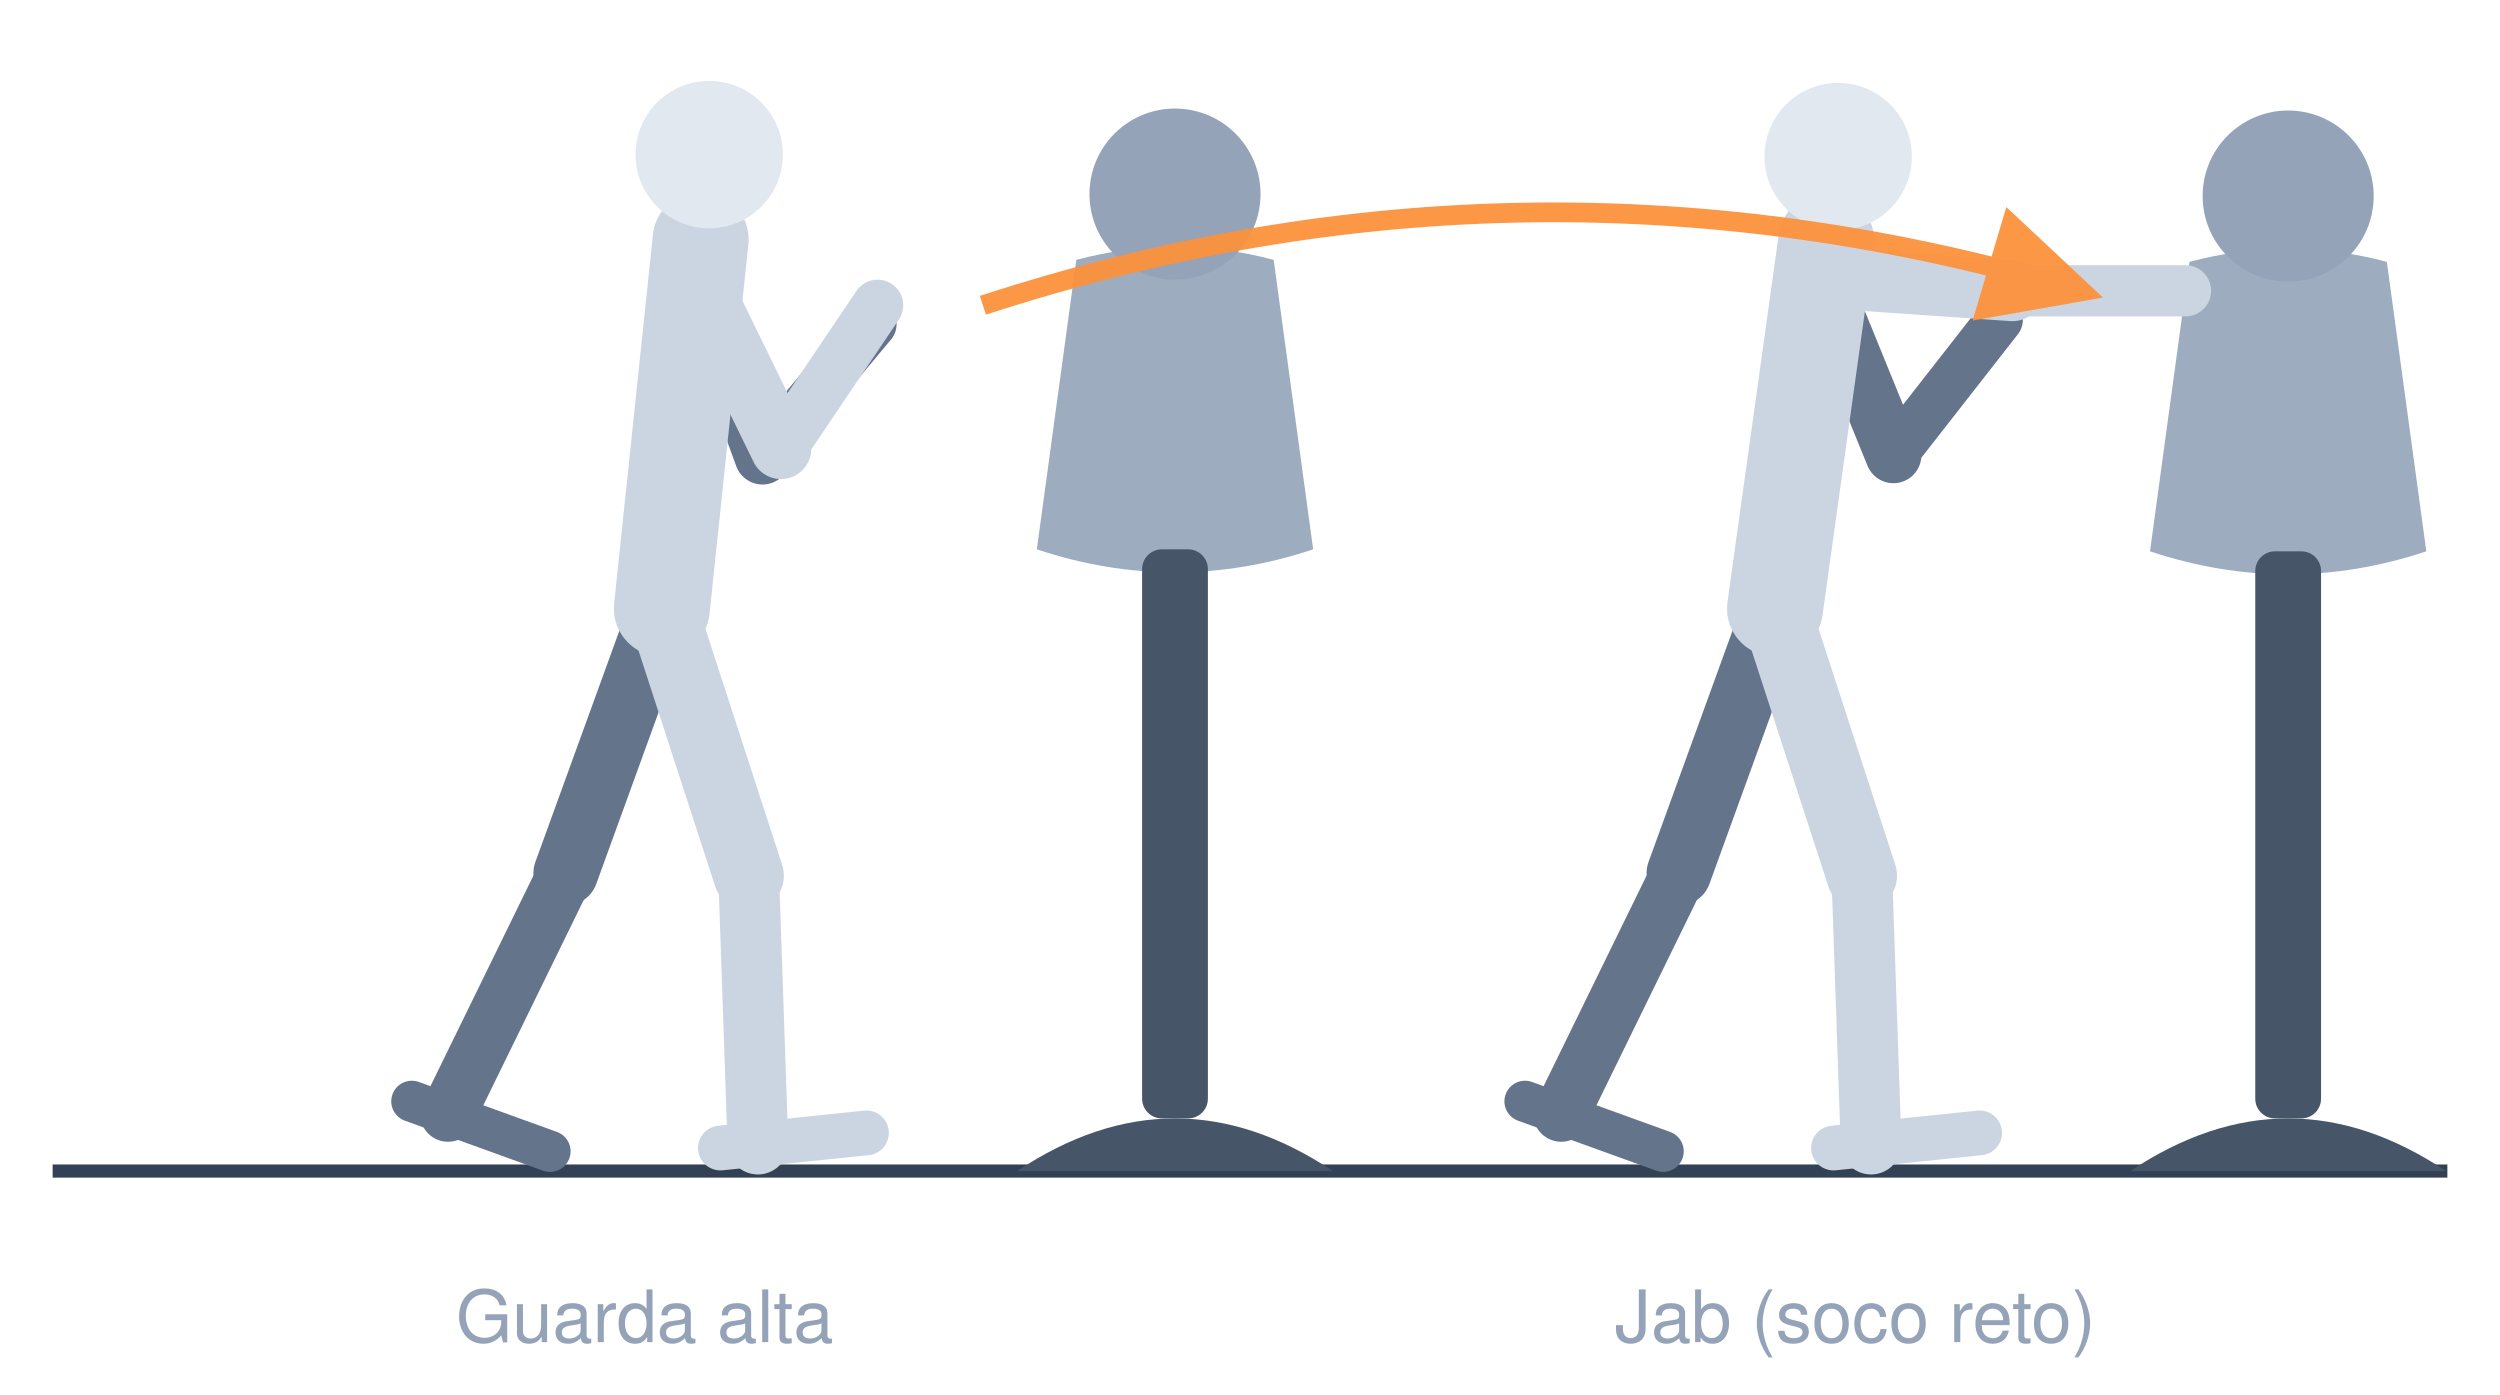
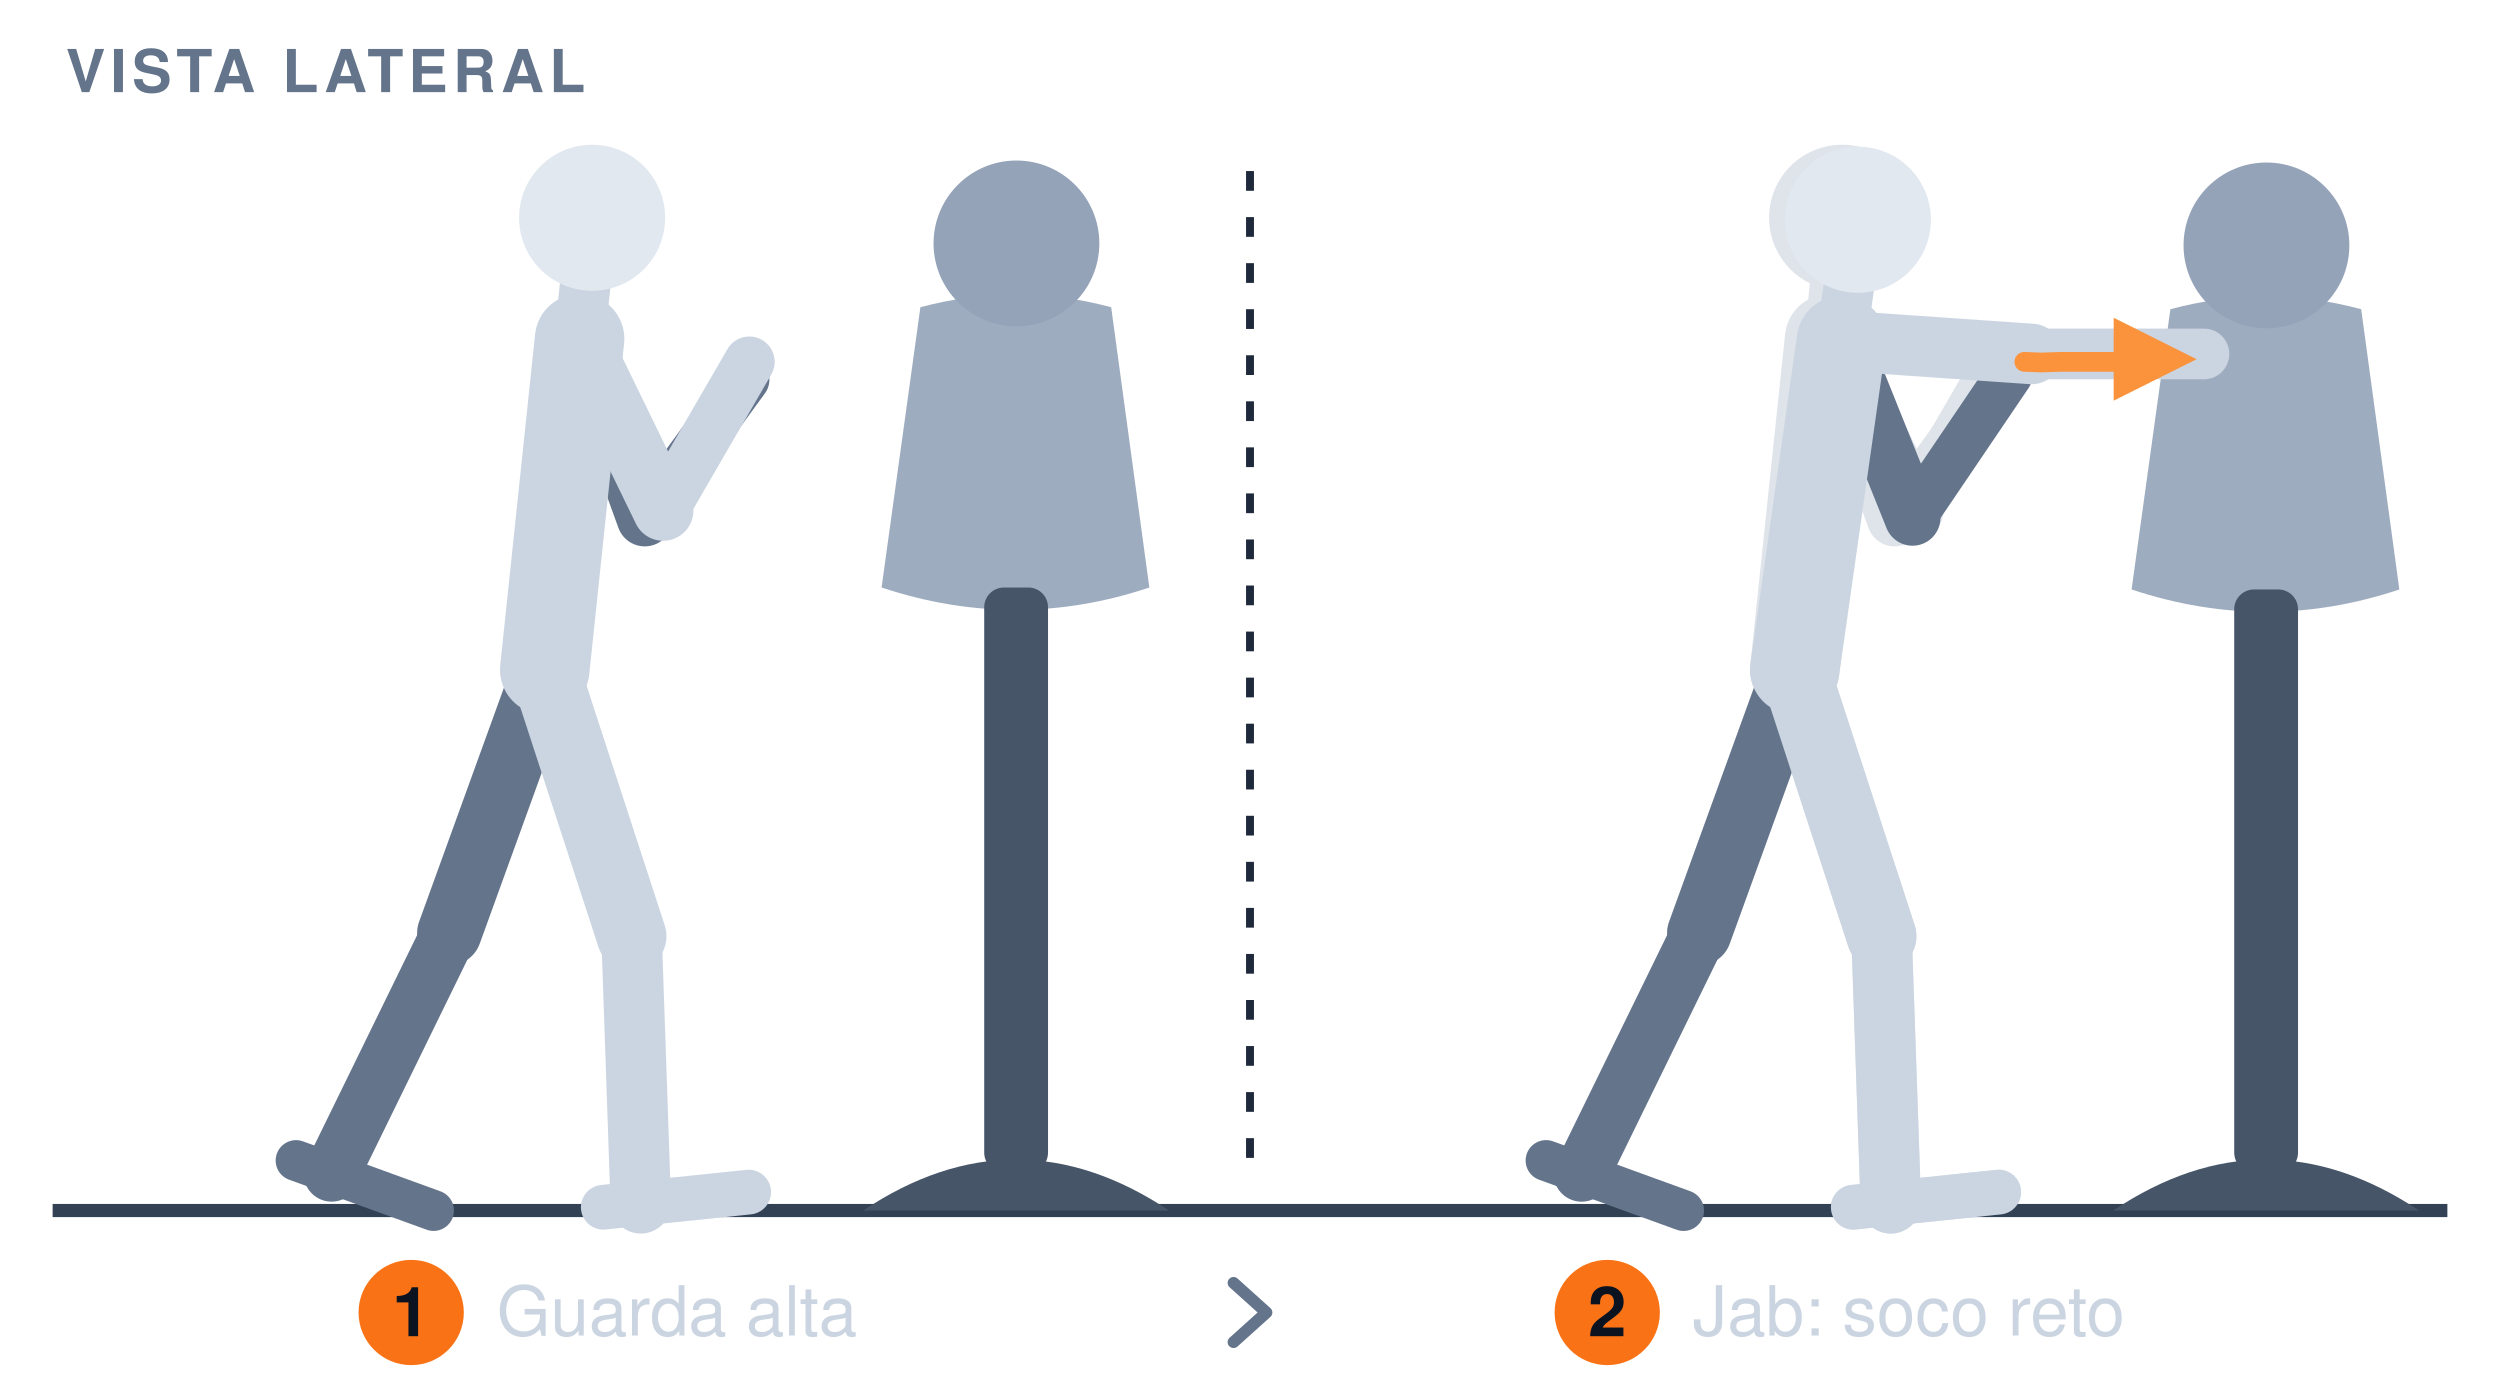
<svg xmlns="http://www.w3.org/2000/svg" width="380" height="212" viewBox="0 0 380 212" preserveAspectRatio="xMidYMid meet" role="img" aria-label="boxe-bob">
  <defs>
-     <marker id="ah" viewBox="0 0 10 10" refX="8" refY="5" markerWidth="6" markerHeight="6" orient="auto-start-reverse">
+     <marker id="ah" viewBox="0 0 10 10" refX="7" refY="5" markerWidth="4.2" markerHeight="4.2" orient="auto-start-reverse">
      <path d="M0,0 L10,5 L0,10 z" fill="#fb923c" />
    </marker>
  </defs>
-   <line x1="8.0" y1="178.0" x2="372.0" y2="178.0" stroke="#334155" stroke-width="2" stroke-linecap="butt" />
-   <circle cx="178.6" cy="29.5" r="13.0" fill="#94a3b8" />
-   <path d="M163.6,39.5 q15,-4 30,0 l6,44 q-21,7 -42,0 z" fill="#94a3b8" opacity="0.9" />
-   <rect x="173.6" y="83.5" width="10.0" height="86.5" rx="3" fill="#475569" />
-   <path d="M154.6,178.0 q24,-16 48,0 z" fill="#475569" />
-   <circle cx="347.8" cy="29.8" r="13.0" fill="#94a3b8" />
-   <path d="M332.8,39.8 q15,-4 30,0 l6,44 q-21,7 -42,0 z" fill="#94a3b8" opacity="0.9" />
-   <rect x="342.8" y="83.8" width="10.0" height="86.2" rx="3" fill="#475569" />
-   <path d="M323.8,178.0 q24,-16 48,0 z" fill="#475569" />
-   <line x1="100.6" y1="92.5" x2="86.0" y2="132.7" stroke="#64748b" stroke-width="9.838" stroke-linecap="round" />
-   <line x1="86.0" y1="132.7" x2="68.1" y2="169.3" stroke="#64748b" stroke-width="8.496" stroke-linecap="round" />
-   <line x1="62.6" y1="167.4" x2="83.6" y2="175.0" stroke="#64748b" stroke-width="6.26" stroke-linecap="round" />
-   <line x1="105.9" y1="42.0" x2="115.9" y2="69.4" stroke="#64748b" stroke-width="8.496" stroke-linecap="round" />
-   <line x1="115.9" y1="69.4" x2="132.7" y2="49.3" stroke="#64748b" stroke-width="7.155" stroke-linecap="round" />
-   <line x1="100.6" y1="92.5" x2="106.5" y2="36.4" stroke="#cbd5e1" stroke-width="14.582" stroke-linecap="round" />
-   <line x1="106.5" y1="36.4" x2="107.8" y2="23.5" stroke="#cbd5e1" stroke-width="7.777" stroke-linecap="round" />
-   <circle cx="107.8" cy="23.5" r="11.2" fill="#e2e8f0" />
-   <line x1="100.6" y1="92.5" x2="113.8" y2="133.1" stroke="#cbd5e1" stroke-width="10.693" stroke-linecap="round" />
-   <line x1="113.8" y1="133.1" x2="115.2" y2="173.9" stroke="#cbd5e1" stroke-width="9.235" stroke-linecap="round" />
-   <line x1="109.5" y1="174.5" x2="131.7" y2="172.2" stroke="#cbd5e1" stroke-width="6.805" stroke-linecap="round" />
-   <line x1="105.9" y1="42.0" x2="118.7" y2="68.2" stroke="#cbd5e1" stroke-width="9.235" stroke-linecap="round" />
-   <line x1="118.7" y1="68.2" x2="133.4" y2="46.4" stroke="#cbd5e1" stroke-width="7.777" stroke-linecap="round" />
-   <line x1="269.8" y1="92.5" x2="255.2" y2="132.7" stroke="#64748b" stroke-width="9.838" stroke-linecap="round" />
-   <line x1="255.2" y1="132.7" x2="237.3" y2="169.3" stroke="#64748b" stroke-width="8.496" stroke-linecap="round" />
-   <line x1="231.8" y1="167.4" x2="252.8" y2="175.0" stroke="#64748b" stroke-width="6.26" stroke-linecap="round" />
-   <line x1="276.8" y1="42.2" x2="287.8" y2="69.2" stroke="#64748b" stroke-width="8.496" stroke-linecap="round" />
-   <line x1="287.8" y1="69.2" x2="303.9" y2="48.6" stroke="#64748b" stroke-width="7.155" stroke-linecap="round" />
-   <line x1="269.8" y1="92.5" x2="277.6" y2="36.6" stroke="#cbd5e1" stroke-width="14.582" stroke-linecap="round" />
-   <line x1="277.6" y1="36.6" x2="279.4" y2="23.8" stroke="#cbd5e1" stroke-width="7.777" stroke-linecap="round" />
-   <circle cx="279.4" cy="23.8" r="11.2" fill="#e2e8f0" />
-   <line x1="269.8" y1="92.5" x2="283.0" y2="133.1" stroke="#cbd5e1" stroke-width="10.693" stroke-linecap="round" />
-   <line x1="283.0" y1="133.1" x2="284.4" y2="173.9" stroke="#cbd5e1" stroke-width="9.235" stroke-linecap="round" />
-   <line x1="278.7" y1="174.5" x2="300.9" y2="172.2" stroke="#cbd5e1" stroke-width="6.805" stroke-linecap="round" />
-   <line x1="276.8" y1="42.2" x2="305.9" y2="44.2" stroke="#cbd5e1" stroke-width="9.235" stroke-linecap="round" />
-   <line x1="305.9" y1="44.2" x2="332.2" y2="44.2" stroke="#cbd5e1" stroke-width="7.777" stroke-linecap="round" />
-   <path d="M149.4,46.4 Q232.4,19.3 316.2,44.2" fill="none" stroke="#fb923c" stroke-width="3" marker-end="url(#ah)" opacity="0.95" />
-   <text x="98.0" y="204.0" fill="#94a3b8" font-family="-apple-system,Helvetica,Arial,sans-serif" font-size="11" font-weight="400" text-anchor="middle">Guarda alta</text>
-   <text x="282.0" y="204.0" fill="#94a3b8" font-family="-apple-system,Helvetica,Arial,sans-serif" font-size="11" font-weight="400" text-anchor="middle">Jab (soco reto)</text>
+   <line x1="8.0" y1="184.0" x2="372.0" y2="184.0" stroke="#334155" stroke-width="2.0" stroke-linecap="butt" />
+   <line x1="190.0" y1="26.0" x2="190.0" y2="180.0" stroke="#1e293b" stroke-width="1.2" stroke-linecap="butt" stroke-dasharray="3 4" />
+   <text x="10.0" y="14.0" fill="#64748b" font-family="-apple-system,Helvetica,Arial,sans-serif" font-size="9" font-weight="700" text-anchor="start" letter-spacing="0.8">VISTA LATERAL</text>
+   <circle cx="154.5" cy="37.0" r="12.6" fill="#94a3b8" />
+   <path d="M139.9,46.7 q14.5,-3.9 29.0,0 l5.8,42.6 q-20.3,6.8 -40.7,0 z" fill="#94a3b8" opacity="0.9" />
+   <rect x="149.6" y="89.3" width="9.7" height="88.9" rx="3.0" fill="#475569" />
+   <path d="M131.2,184.0 q23.2,-15.5 46.5,0 z" fill="#475569" />
+   <line x1="88.1" y1="51.5" x2="98.0" y2="78.8" stroke="#64748b" stroke-width="8.5" stroke-linecap="round" />
+   <line x1="98.0" y1="78.8" x2="113.4" y2="57.7" stroke="#64748b" stroke-width="7.1" stroke-linecap="round" />
+   <line x1="82.8" y1="101.8" x2="68.3" y2="141.8" stroke="#64748b" stroke-width="9.8" stroke-linecap="round" />
+   <line x1="68.3" y1="141.8" x2="50.4" y2="178.4" stroke="#64748b" stroke-width="8.5" stroke-linecap="round" />
+   <line x1="45.0" y1="176.4" x2="65.9" y2="184.0" stroke="#64748b" stroke-width="6.2" stroke-linecap="round" />
+   <polygon points="88.1,51.5 88.1,51.5 82.8,101.8 82.8,101.8" fill="#cbd5e1" stroke="#cbd5e1" stroke-width="13.6" stroke-linejoin="round" />
+   <line x1="88.1" y1="51.5" x2="90.0" y2="33.1" stroke="#cbd5e1" stroke-width="7.7" stroke-linecap="round" />
+   <circle cx="90.0" cy="33.1" r="11.1" fill="#e2e8f0" />
+   <line x1="82.8" y1="101.8" x2="96.0" y2="142.3" stroke="#cbd5e1" stroke-width="10.6" stroke-linecap="round" />
+   <line x1="96.0" y1="142.3" x2="97.4" y2="182.9" stroke="#cbd5e1" stroke-width="9.2" stroke-linecap="round" />
+   <line x1="91.7" y1="183.5" x2="113.8" y2="181.2" stroke="#cbd5e1" stroke-width="6.8" stroke-linecap="round" />
+   <line x1="88.1" y1="51.5" x2="100.8" y2="77.6" stroke="#cbd5e1" stroke-width="9.2" stroke-linecap="round" />
+   <line x1="100.8" y1="77.6" x2="113.9" y2="55.0" stroke="#cbd5e1" stroke-width="7.7" stroke-linecap="round" />
+   <circle cx="344.5" cy="37.3" r="12.6" fill="#94a3b8" />
+   <path d="M329.9,47.0 q14.5,-3.9 29.0,0 l5.8,42.6 q-20.3,6.8 -40.7,0 z" fill="#94a3b8" opacity="0.9" />
+   <rect x="339.6" y="89.6" width="9.7" height="88.6" rx="3.0" fill="#475569" />
+   <path d="M321.2,184.0 q23.2,-15.5 46.5,0 z" fill="#475569" />
+   <g opacity="0.3">
+     <line x1="278.1" y1="51.5" x2="288.0" y2="78.8" stroke="#94a3b8" stroke-width="8.5" stroke-linecap="round" />
+     <line x1="288.0" y1="78.8" x2="303.4" y2="57.7" stroke="#94a3b8" stroke-width="7.1" stroke-linecap="round" />
+     <line x1="272.8" y1="101.8" x2="258.3" y2="141.8" stroke="#94a3b8" stroke-width="9.8" stroke-linecap="round" />
+     <line x1="258.3" y1="141.8" x2="240.4" y2="178.4" stroke="#94a3b8" stroke-width="8.5" stroke-linecap="round" />
+     <line x1="235.0" y1="176.4" x2="255.9" y2="184.0" stroke="#94a3b8" stroke-width="6.2" stroke-linecap="round" />
+     <polygon points="278.1,51.5 278.1,51.5 272.8,101.8 272.8,101.8" fill="#94a3b8" stroke="#94a3b8" stroke-width="13.6" stroke-linejoin="round" />
+     <line x1="278.1" y1="51.5" x2="280.0" y2="33.1" stroke="#94a3b8" stroke-width="7.7" stroke-linecap="round" />
+     <circle cx="280.0" cy="33.1" r="11.1" fill="#94a3b8" />
+     <line x1="272.8" y1="101.8" x2="286.0" y2="142.3" stroke="#94a3b8" stroke-width="10.6" stroke-linecap="round" />
+     <line x1="286.0" y1="142.3" x2="287.4" y2="182.9" stroke="#94a3b8" stroke-width="9.2" stroke-linecap="round" />
+     <line x1="281.7" y1="183.5" x2="303.8" y2="181.2" stroke="#94a3b8" stroke-width="6.8" stroke-linecap="round" />
+     <line x1="278.1" y1="51.5" x2="290.8" y2="77.6" stroke="#94a3b8" stroke-width="9.2" stroke-linecap="round" />
+     <line x1="290.8" y1="77.6" x2="303.9" y2="55.0" stroke="#94a3b8" stroke-width="7.7" stroke-linecap="round" />
+   </g>
+   <line x1="279.9" y1="51.8" x2="290.7" y2="78.7" stroke="#64748b" stroke-width="8.5" stroke-linecap="round" />
+   <line x1="290.7" y1="78.7" x2="305.4" y2="57.0" stroke="#64748b" stroke-width="7.1" stroke-linecap="round" />
+   <line x1="272.8" y1="101.8" x2="258.3" y2="141.8" stroke="#64748b" stroke-width="9.8" stroke-linecap="round" />
+   <line x1="258.3" y1="141.8" x2="240.4" y2="178.4" stroke="#64748b" stroke-width="8.5" stroke-linecap="round" />
+   <line x1="235.0" y1="176.4" x2="255.9" y2="184.0" stroke="#64748b" stroke-width="6.2" stroke-linecap="round" />
+   <polygon points="279.9,51.8 279.9,51.8 272.8,101.8 272.8,101.8" fill="#cbd5e1" stroke="#cbd5e1" stroke-width="13.6" stroke-linejoin="round" />
+   <line x1="279.9" y1="51.8" x2="282.4" y2="33.4" stroke="#cbd5e1" stroke-width="7.7" stroke-linecap="round" />
+   <circle cx="282.4" cy="33.4" r="11.1" fill="#e2e8f0" />
+   <line x1="272.8" y1="101.8" x2="286.0" y2="142.3" stroke="#cbd5e1" stroke-width="10.6" stroke-linecap="round" />
+   <line x1="286.0" y1="142.3" x2="287.4" y2="182.9" stroke="#cbd5e1" stroke-width="9.2" stroke-linecap="round" />
+   <line x1="281.7" y1="183.5" x2="303.8" y2="181.2" stroke="#cbd5e1" stroke-width="6.8" stroke-linecap="round" />
+   <line x1="279.9" y1="51.8" x2="308.8" y2="53.8" stroke="#cbd5e1" stroke-width="9.2" stroke-linecap="round" />
+   <line x1="308.8" y1="53.8" x2="335.0" y2="53.8" stroke="#cbd5e1" stroke-width="7.7" stroke-linecap="round" />
+   <path d="M307.7,55.0 L310.3,55.1 L313.3,55.0 L316.1,55.0 L318.8,55.0 L321.3,55.0 L323.6,54.9 L325.7,54.8 L327.6,54.7 L329.3,54.6 L330.1,54.6" fill="none" stroke="#fb923c" stroke-width="3" stroke-linecap="round" stroke-linejoin="round" marker-end="url(#ah)" />
+   <circle cx="62.5" cy="199.5" r="8.0" fill="#f97316" />
+   <text x="62.5" y="203.1" fill="#0b1220" font-family="-apple-system,Helvetica,Arial,sans-serif" font-size="10.5" font-weight="700" text-anchor="middle">1</text>
+   <text x="75.5" y="203.0" fill="#cbd5e1" font-family="-apple-system,Helvetica,Arial,sans-serif" font-size="10.5" font-weight="400" text-anchor="start">Guarda alta</text>
+   <circle cx="244.3" cy="199.5" r="8.0" fill="#f97316" />
+   <text x="244.3" y="203.1" fill="#0b1220" font-family="-apple-system,Helvetica,Arial,sans-serif" font-size="10.5" font-weight="700" text-anchor="middle">2</text>
+   <text x="257.3" y="203.0" fill="#cbd5e1" font-family="-apple-system,Helvetica,Arial,sans-serif" font-size="10.5" font-weight="400" text-anchor="start">Jab: soco reto</text>
+   <path d="M187.5,195.0 L192.5,199.5 L187.5,204.0" fill="none" stroke="#64748b" stroke-width="1.8" stroke-linecap="round" stroke-linejoin="round" />
</svg>
